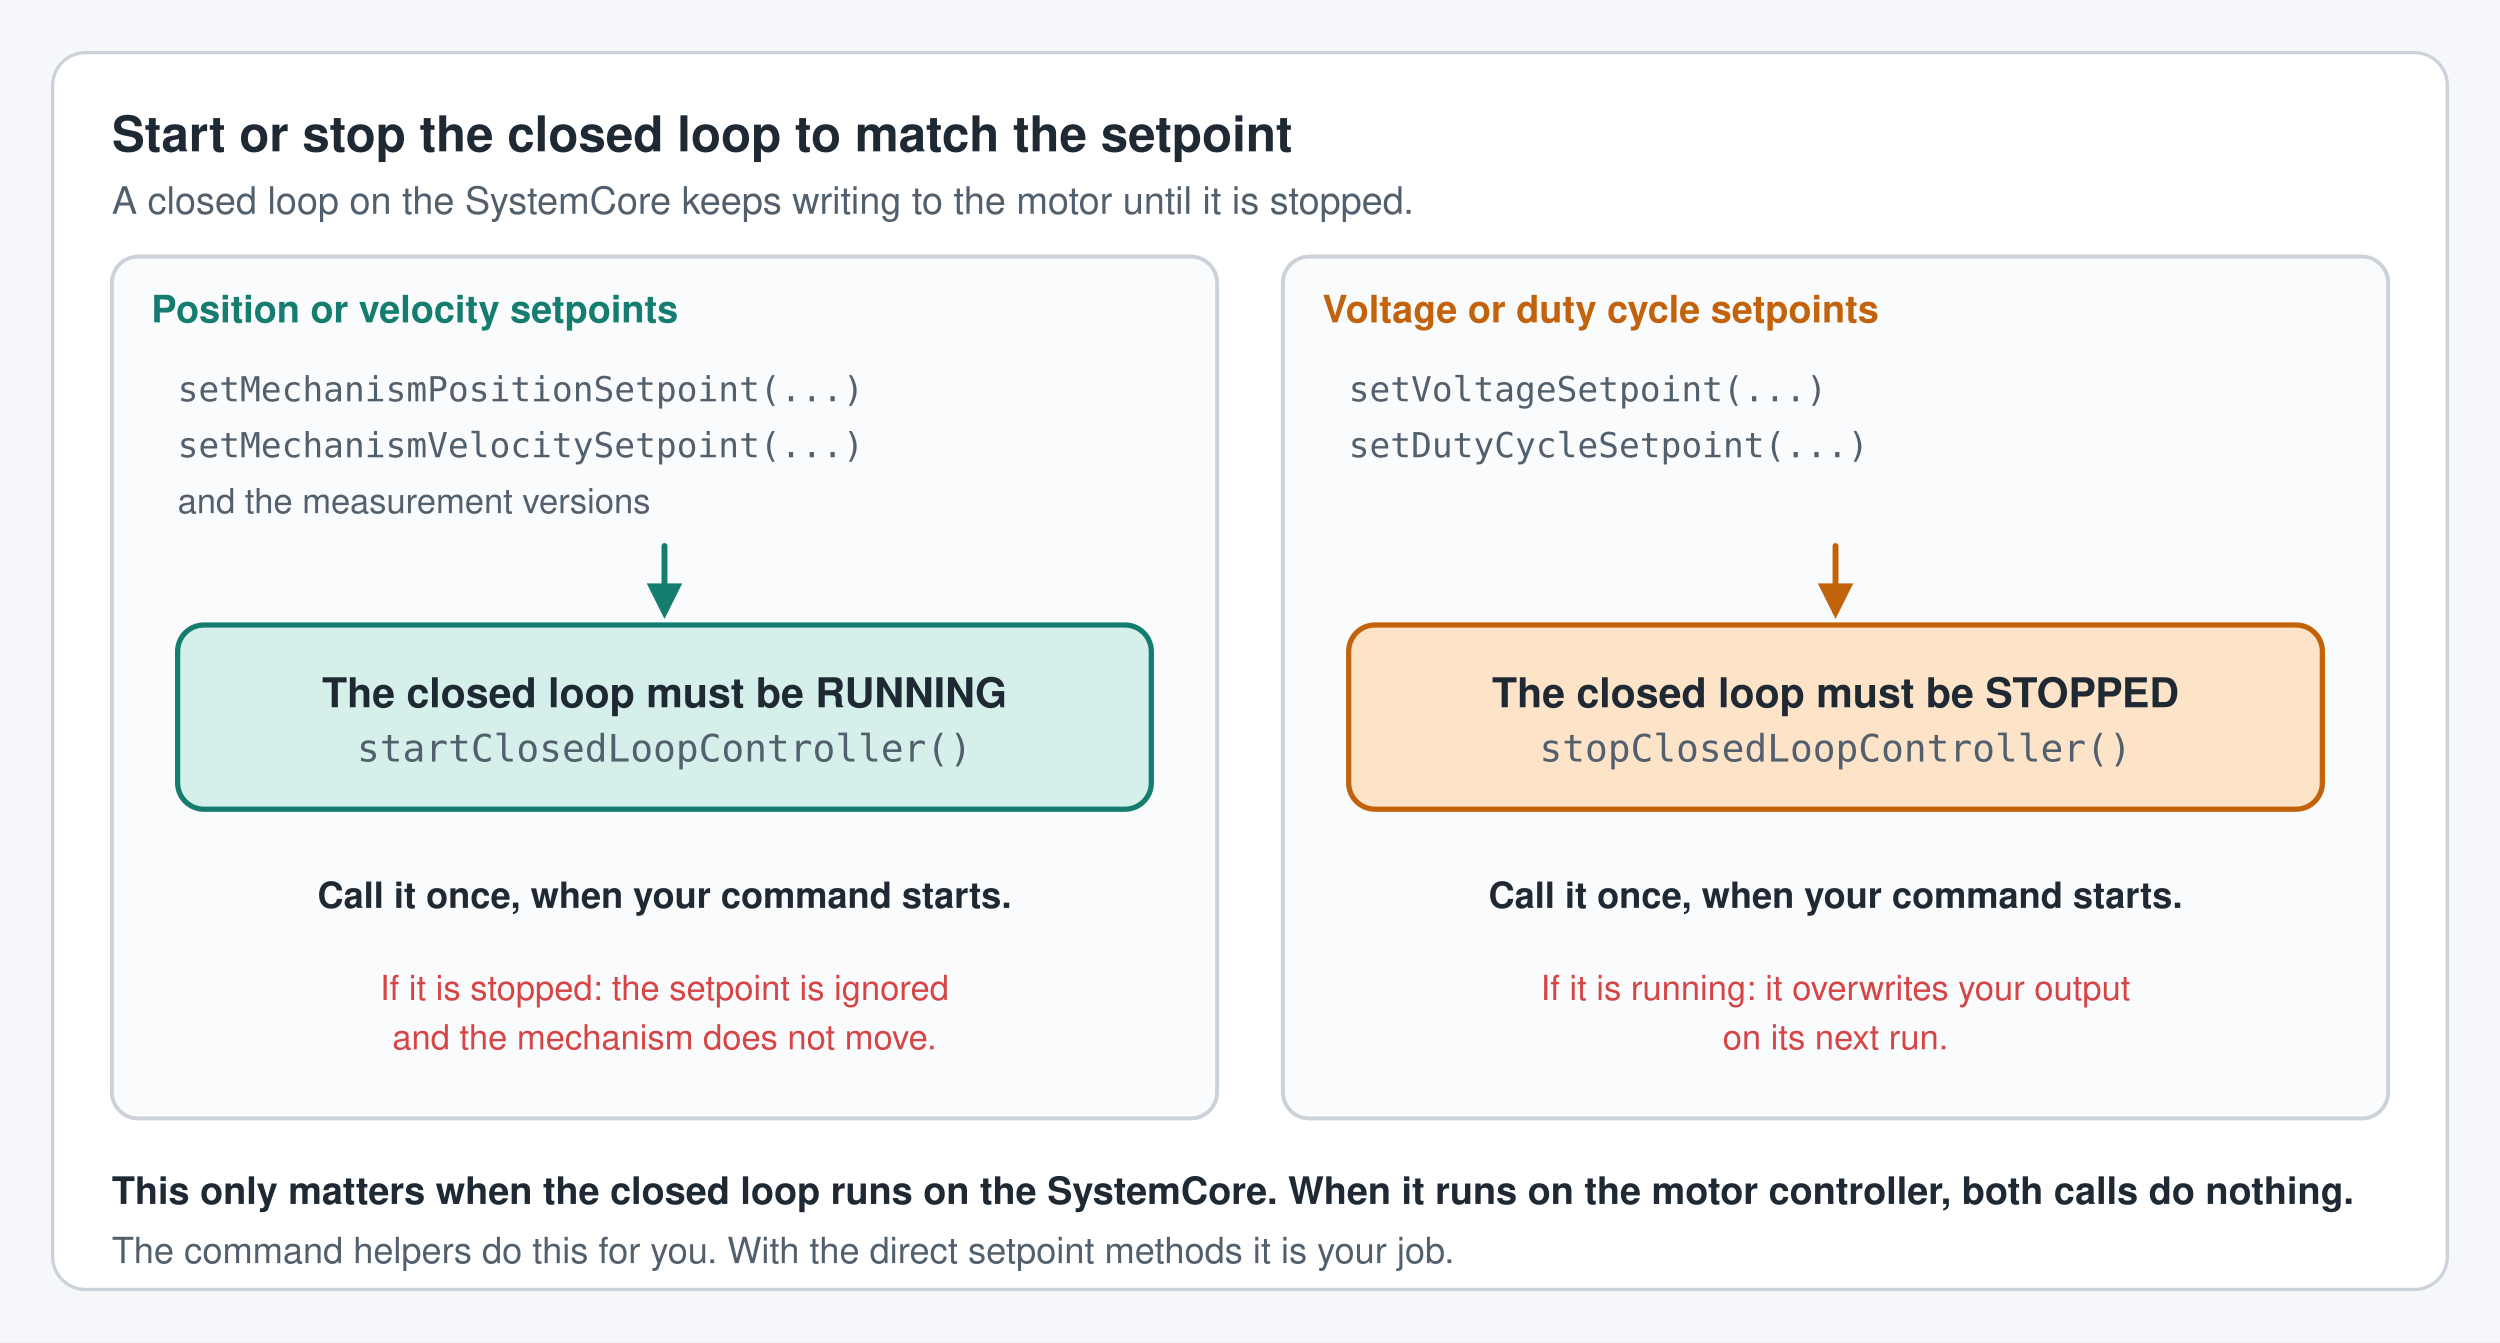
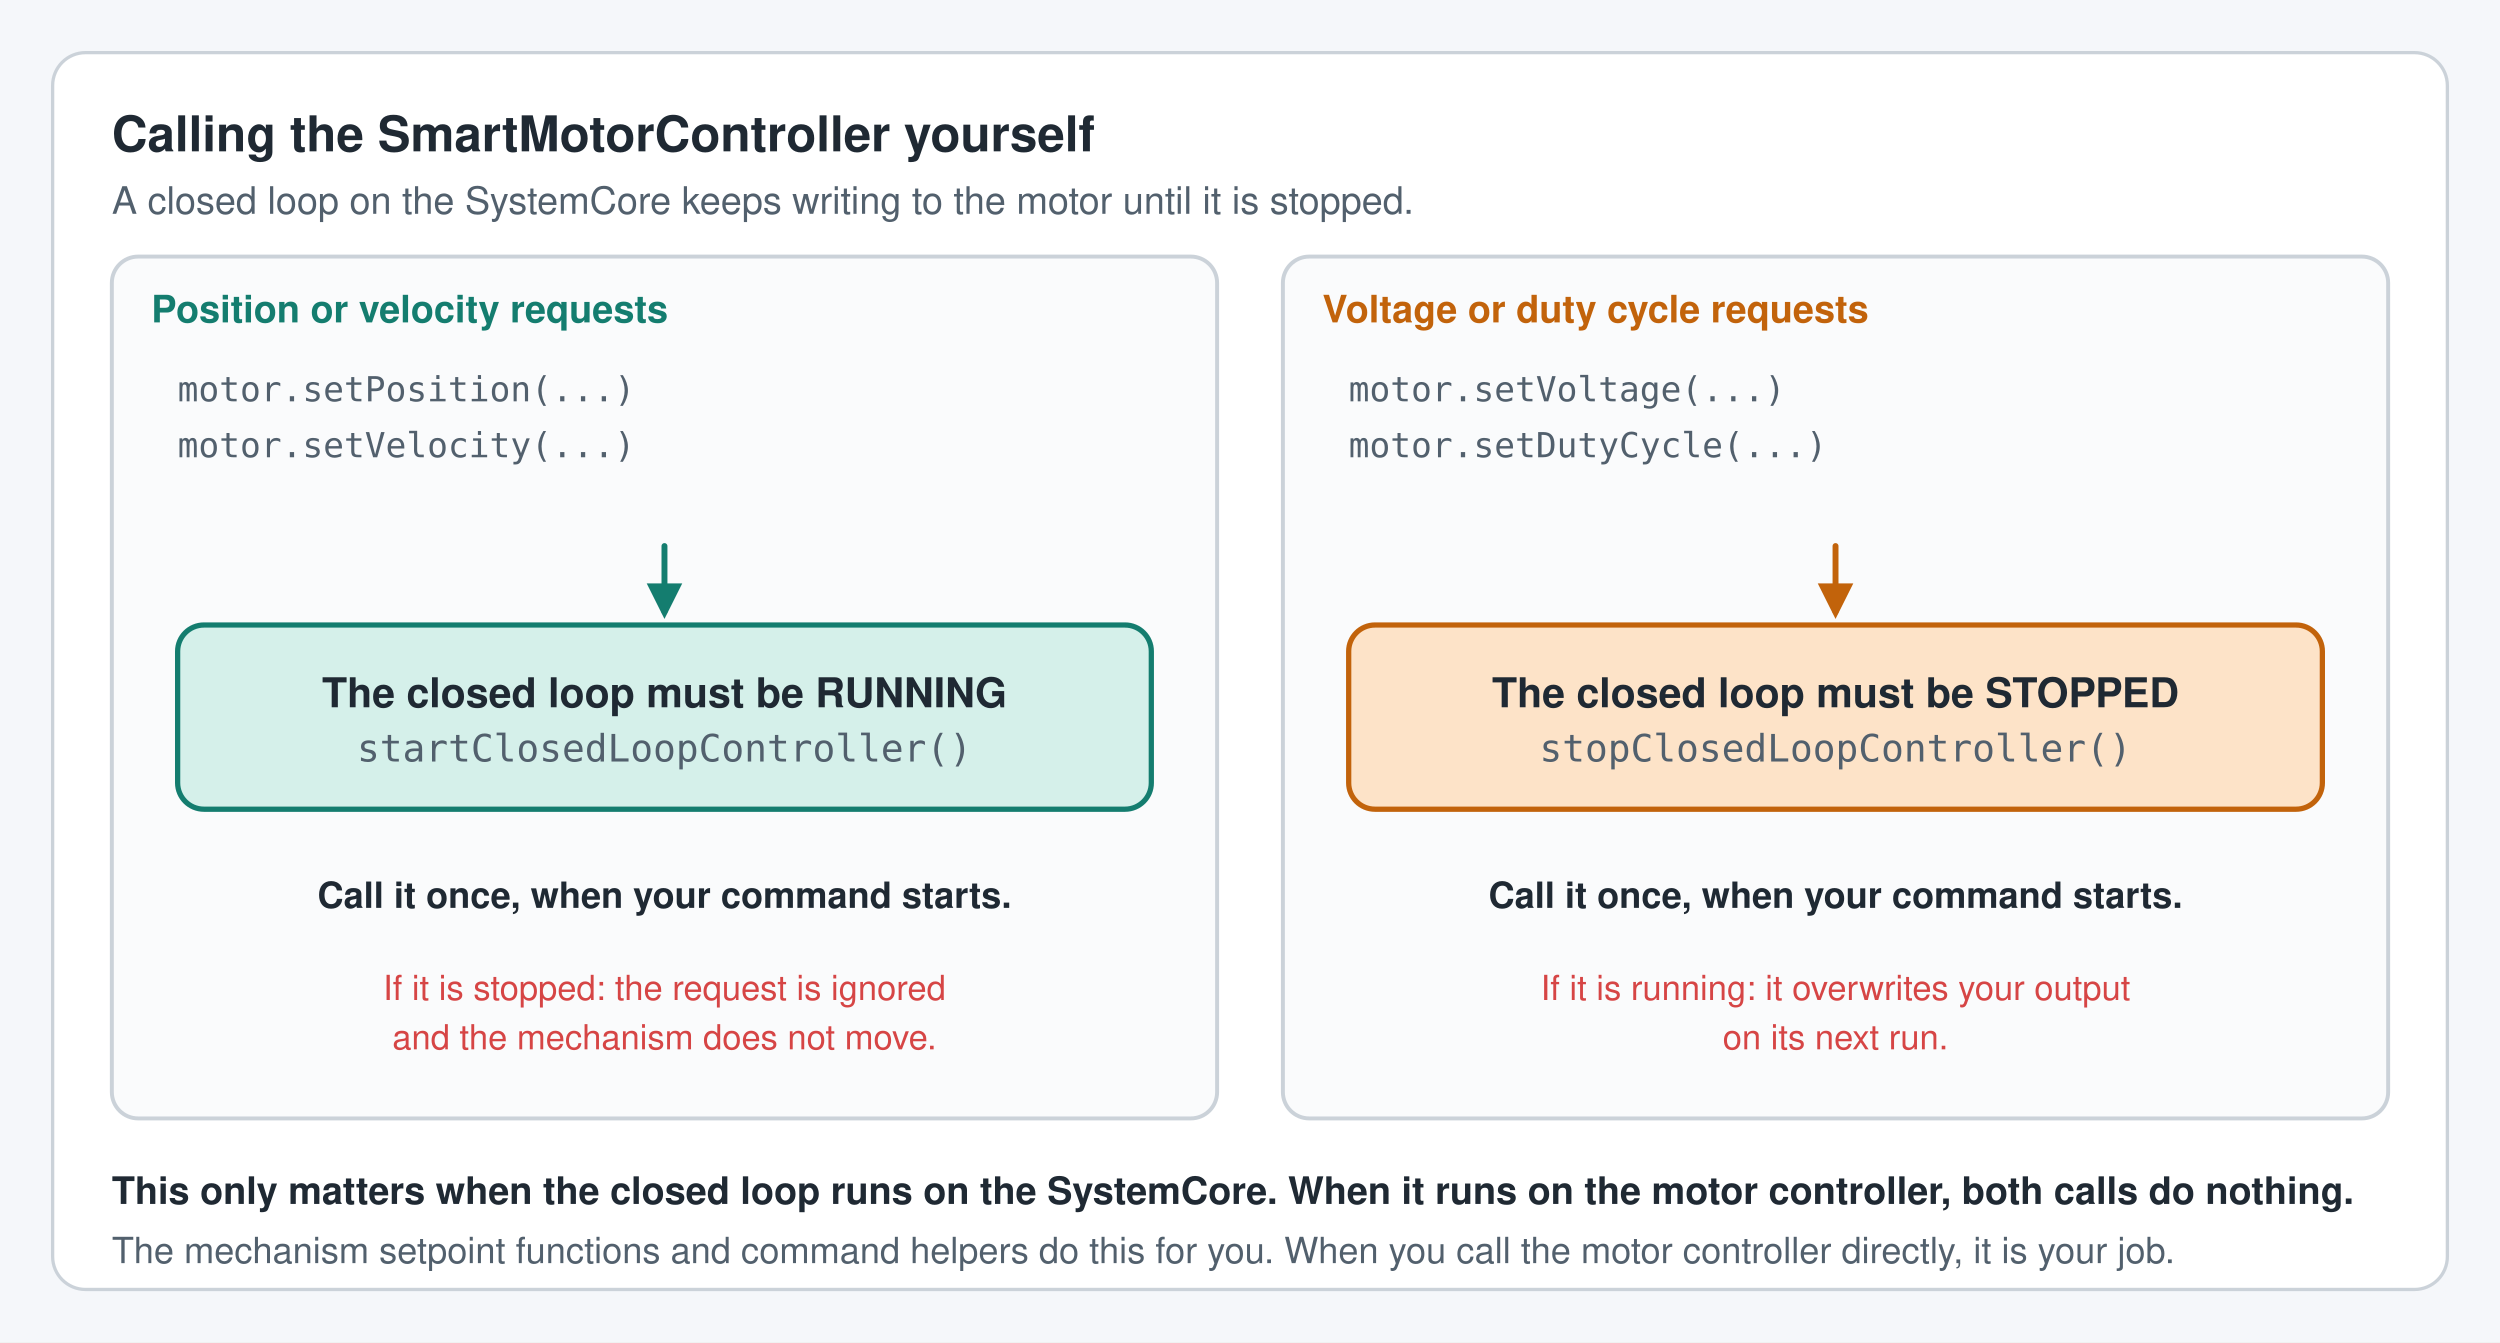
<svg xmlns="http://www.w3.org/2000/svg" viewBox="0 0 760 408" width="760" height="408" font-family="Segoe UI, Helvetica, Arial, sans-serif" role="img" aria-labelledby="t d">
  <defs>
    <marker id="ak" viewBox="0 0 10 10" refX="8" refY="5" markerWidth="6" markerHeight="6" orient="auto-start-reverse">
      <path d="M0,0 L10,5 L0,10 Z" fill="#52606d" />
    </marker>
    <marker id="ao" viewBox="0 0 10 10" refX="8" refY="5" markerWidth="6" markerHeight="6" orient="auto-start-reverse">
      <path d="M0,0 L10,5 L0,10 Z" fill="#c2630b" />
    </marker>
    <marker id="ap" viewBox="0 0 10 10" refX="8" refY="5" markerWidth="6" markerHeight="6" orient="auto-start-reverse">
      <path d="M0,0 L10,5 L0,10 Z" fill="#6b46c1" />
    </marker>
    <marker id="ag" viewBox="0 0 10 10" refX="8" refY="5" markerWidth="6" markerHeight="6" orient="auto-start-reverse">
      <path d="M0,0 L10,5 L0,10 Z" fill="#147d6f" />
    </marker>
    <marker id="ar" viewBox="0 0 10 10" refX="8" refY="5" markerWidth="6" markerHeight="6" orient="auto-start-reverse">
      <path d="M0,0 L10,5 L0,10 Z" fill="#d64545" />
    </marker>
    <marker id="ab" viewBox="0 0 10 10" refX="8" refY="5" markerWidth="6" markerHeight="6" orient="auto-start-reverse">
      <path d="M0,0 L10,5 L0,10 Z" fill="#3e6da8" />
    </marker>
  </defs>
  <rect width="760" height="408" fill="#f5f7fa" />
  <rect x="16.0" y="16.0" width="728.0" height="376.0" rx="10" fill="#ffffff" stroke="#cbd2d9" stroke-width="1" />
-   <text x="34.0" y="46.0" font-size="15" font-weight="700" text-anchor="start" fill="#1f2933">Start or stop the closed loop to match the setpoint</text>
+   <text x="34.0" y="46.0" font-size="15" font-weight="700" text-anchor="start" fill="#1f2933">Calling the SmartMotorController yourself</text>
  <text x="34.0" y="65.0" font-size="11.5" font-weight="400" text-anchor="start" fill="#52606d">A closed loop on the SystemCore keeps writing to the motor until it is stopped.</text>
  <rect x="34.0" y="78.0" width="336.0" height="262.0" rx="8" fill="#fafbfc" stroke="#cbd2d9" stroke-width="1.2" />
-   <text x="46.0" y="98.0" font-size="11.5" font-weight="700" text-anchor="start" fill="#147d6f">Position or velocity setpoints</text>
-   <text x="54.0" y="122.0" font-size="10.5" font-weight="400" text-anchor="start" fill="#52606d" font-family="Consolas, Menlo, monospace">setMechanismPositionSetpoint(...)</text>
-   <text x="54.0" y="139.0" font-size="10.5" font-weight="400" text-anchor="start" fill="#52606d" font-family="Consolas, Menlo, monospace">setMechanismVelocitySetpoint(...)</text>
-   <text x="54.0" y="156.0" font-size="10.5" font-weight="400" text-anchor="start" fill="#52606d">and the measurement versions</text>
+   <text x="46.0" y="98.0" font-size="11.5" font-weight="700" text-anchor="start" fill="#147d6f">Position or velocity requests</text>
+   <text x="54.0" y="122.0" font-size="10.5" font-weight="400" text-anchor="start" fill="#52606d" font-family="Consolas, Menlo, monospace">motor.setPosition(...)</text>
+   <text x="54.0" y="139.0" font-size="10.5" font-weight="400" text-anchor="start" fill="#52606d" font-family="Consolas, Menlo, monospace">motor.setVelocity(...)</text>
+   <text x="54.0" y="156.0" font-size="10.5" font-weight="400" text-anchor="start" fill="#52606d" />
  <line x1="202.0" y1="166.0" x2="202.0" y2="186.0" stroke="#147d6f" stroke-width="1.8" stroke-linecap="round" marker-end="url(#ag)" />
  <rect x="54.0" y="190.0" width="296.0" height="56.0" rx="8" fill="#d5f0ea" stroke="#147d6f" stroke-width="1.6" />
  <text x="202.0" y="215.0" font-size="12.5" font-weight="700" text-anchor="middle" fill="#1f2933">The closed loop must be RUNNING</text>
  <text x="202.0" y="231.5" font-size="11.5" font-weight="400" text-anchor="middle" fill="#52606d" font-family="Consolas, Menlo, monospace">startClosedLoopController()</text>
  <text x="202.0" y="276.0" font-size="11" font-weight="700" text-anchor="middle" fill="#1f2933">Call it once, when your command starts.</text>
-   <text x="202.0" y="304.0" font-size="10.5" font-weight="400" text-anchor="middle" fill="#d64545">If it is stopped: the setpoint is ignored</text>
+   <text x="202.0" y="304.0" font-size="10.5" font-weight="400" text-anchor="middle" fill="#d64545">If it is stopped: the request is ignored</text>
  <text x="202.0" y="319.0" font-size="10.5" font-weight="400" text-anchor="middle" fill="#d64545">and the mechanism does not move.</text>
  <rect x="390.0" y="78.0" width="336.0" height="262.0" rx="8" fill="#fafbfc" stroke="#cbd2d9" stroke-width="1.2" />
-   <text x="402.0" y="98.0" font-size="11.5" font-weight="700" text-anchor="start" fill="#c2630b">Voltage or duty cycle setpoints</text>
-   <text x="410.0" y="122.0" font-size="10.5" font-weight="400" text-anchor="start" fill="#52606d" font-family="Consolas, Menlo, monospace">setVoltageSetpoint(...)</text>
-   <text x="410.0" y="139.0" font-size="10.5" font-weight="400" text-anchor="start" fill="#52606d" font-family="Consolas, Menlo, monospace">setDutyCycleSetpoint(...)</text>
+   <text x="402.0" y="98.0" font-size="11.5" font-weight="700" text-anchor="start" fill="#c2630b">Voltage or duty cycle requests</text>
+   <text x="410.0" y="122.0" font-size="10.5" font-weight="400" text-anchor="start" fill="#52606d" font-family="Consolas, Menlo, monospace">motor.setVoltage(...)</text>
+   <text x="410.0" y="139.0" font-size="10.5" font-weight="400" text-anchor="start" fill="#52606d" font-family="Consolas, Menlo, monospace">motor.setDutyCycle(...)</text>
  <text x="410.0" y="156.0" font-size="10.5" font-weight="400" text-anchor="start" fill="#52606d" />
  <line x1="558.0" y1="166.0" x2="558.0" y2="186.0" stroke="#c2630b" stroke-width="1.8" stroke-linecap="round" marker-end="url(#ao)" />
  <rect x="410.0" y="190.0" width="296.0" height="56.0" rx="8" fill="#fde3c8" stroke="#c2630b" stroke-width="1.6" />
  <text x="558.0" y="215.0" font-size="12.5" font-weight="700" text-anchor="middle" fill="#1f2933">The closed loop must be STOPPED</text>
  <text x="558.0" y="231.5" font-size="11.5" font-weight="400" text-anchor="middle" fill="#52606d" font-family="Consolas, Menlo, monospace">stopClosedLoopController()</text>
  <text x="558.0" y="276.0" font-size="11" font-weight="700" text-anchor="middle" fill="#1f2933">Call it once, when your command starts.</text>
  <text x="558.0" y="304.0" font-size="10.5" font-weight="400" text-anchor="middle" fill="#d64545">If it is running: it overwrites your output</text>
  <text x="558.0" y="319.0" font-size="10.5" font-weight="400" text-anchor="middle" fill="#d64545">on its next run.</text>
  <text x="34.0" y="366.0" font-size="11.5" font-weight="700" text-anchor="start" fill="#1f2933">This only matters when the closed loop runs on the SystemCore. When it runs on the motor controller, both calls do nothing.</text>
-   <text x="34.0" y="384.0" font-size="11" font-weight="400" text-anchor="start" fill="#52606d">The command helpers do this for you. With the direct setpoint methods it is your job.</text>
+   <text x="34.0" y="384.0" font-size="11" font-weight="400" text-anchor="start" fill="#52606d">The mechanism setpoint functions and command helpers do this for you. When you call the motor controller directly, it is your job.</text>
</svg>
